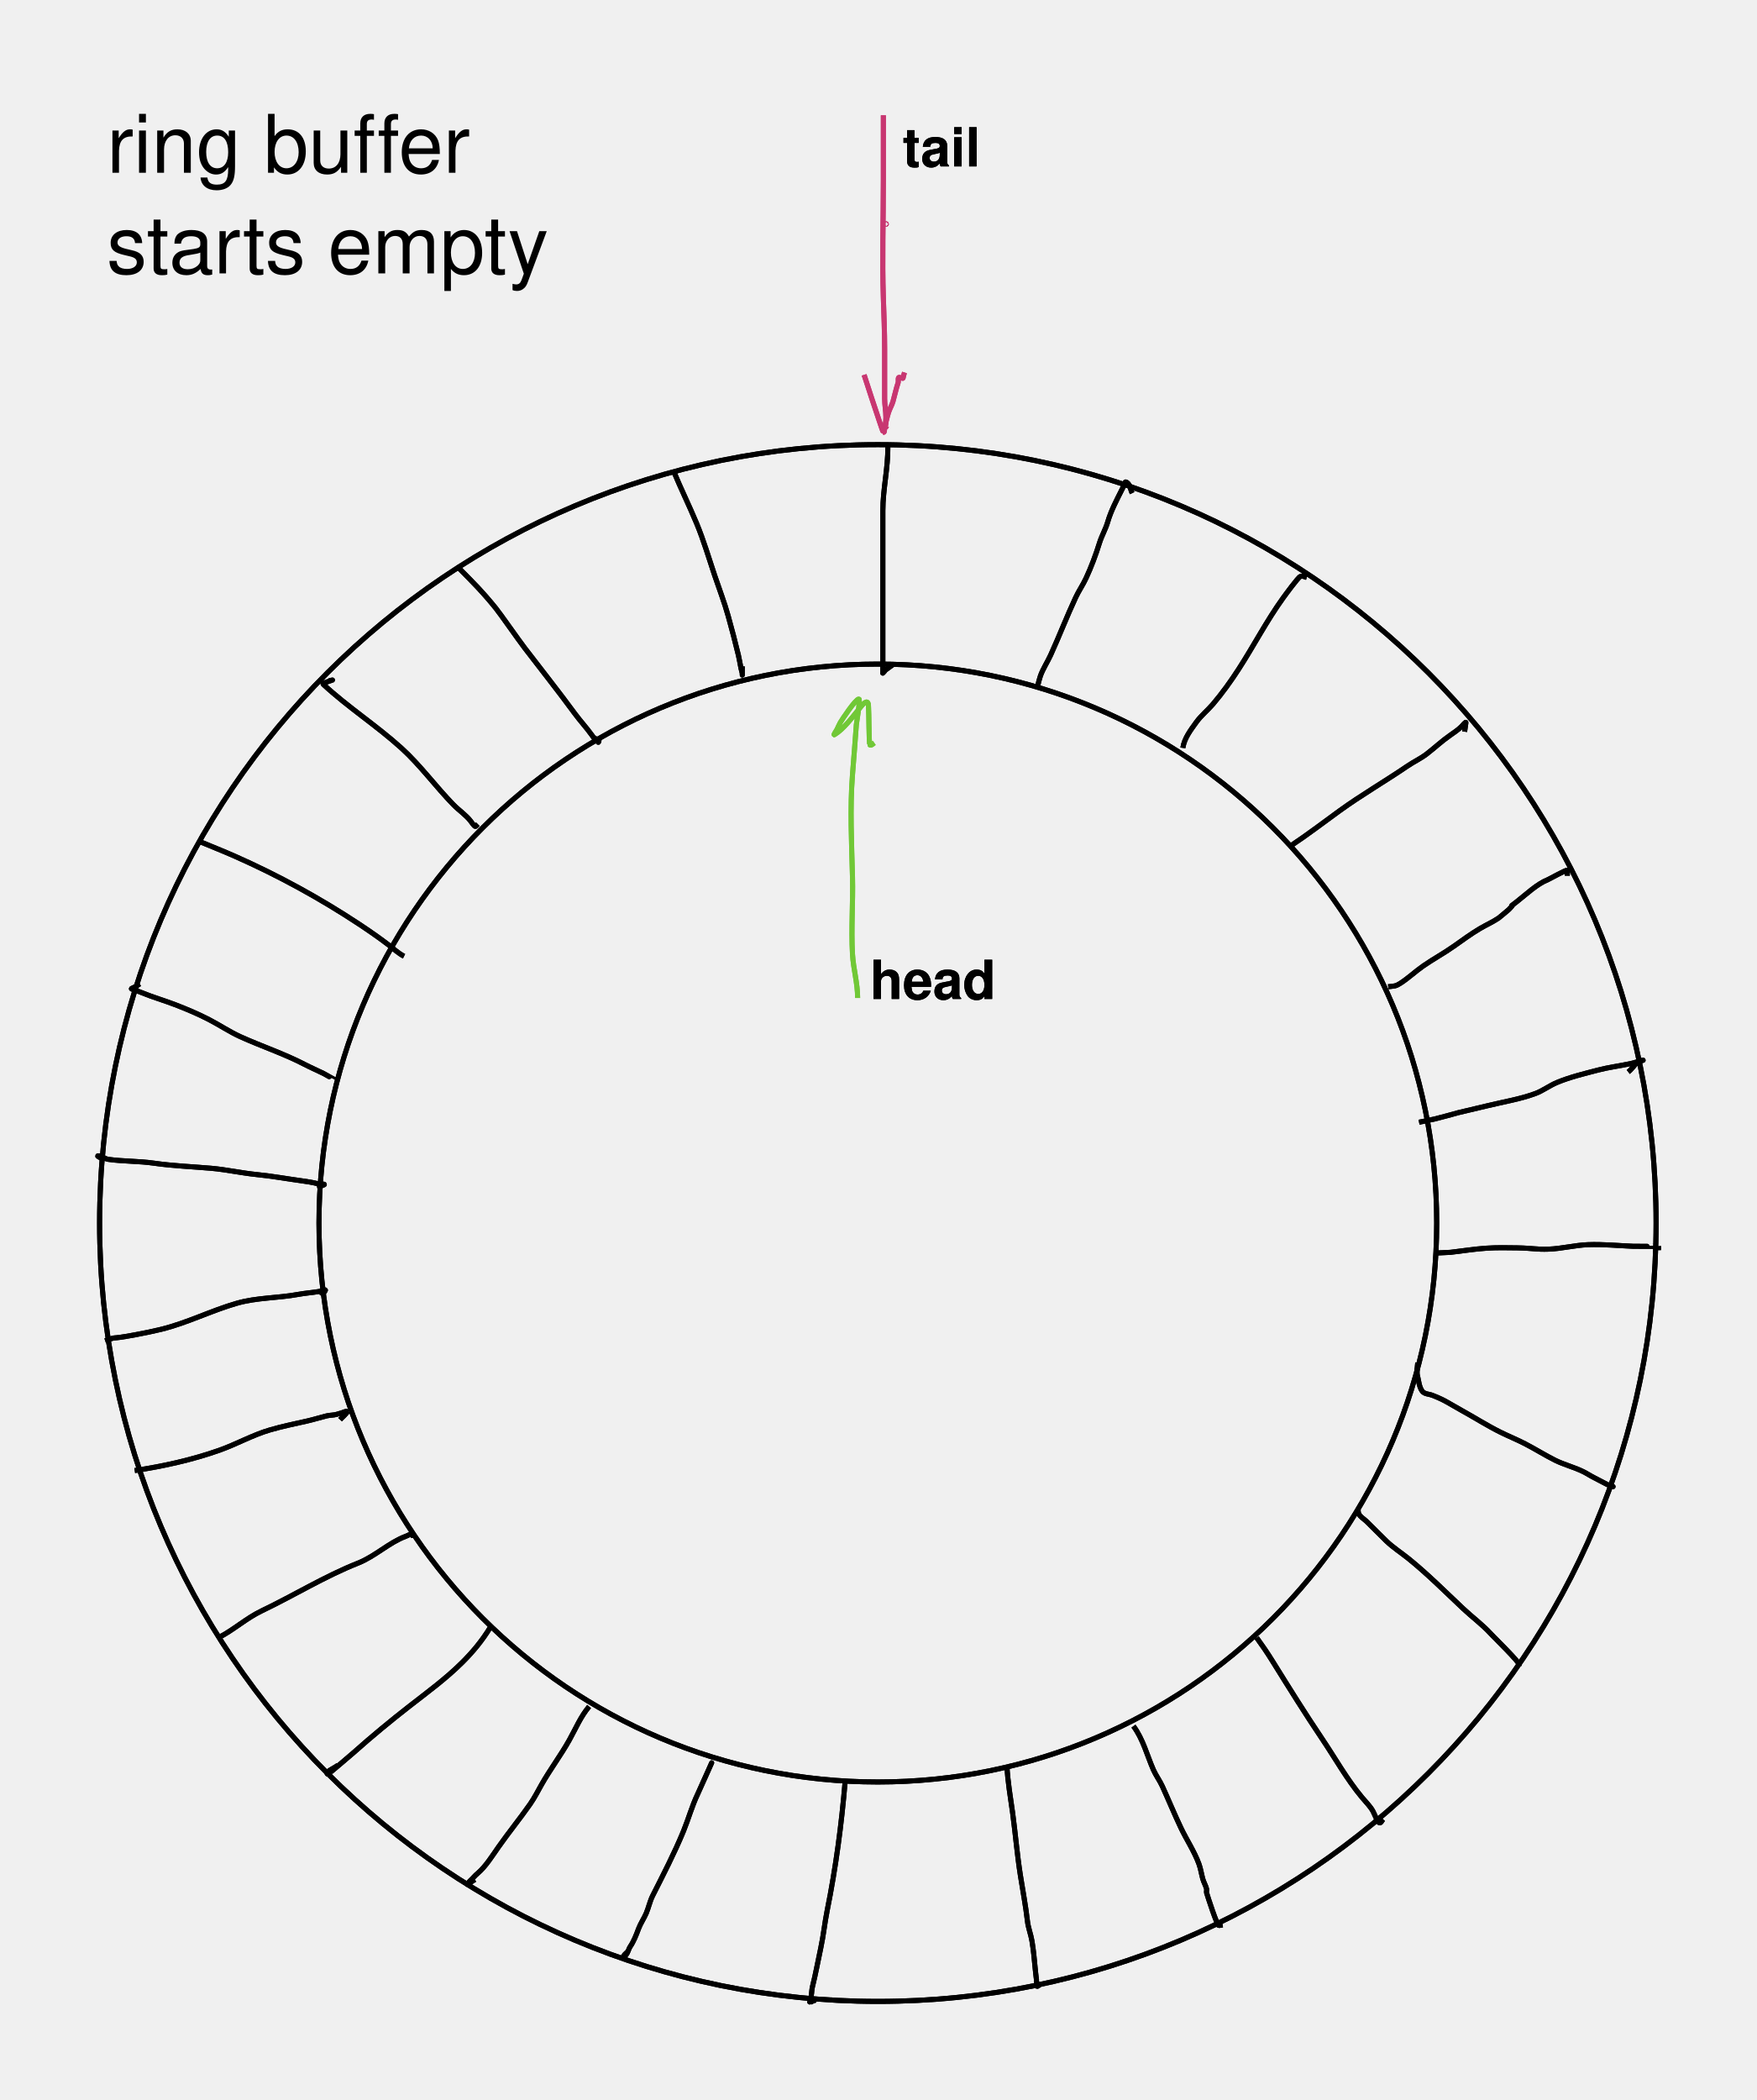
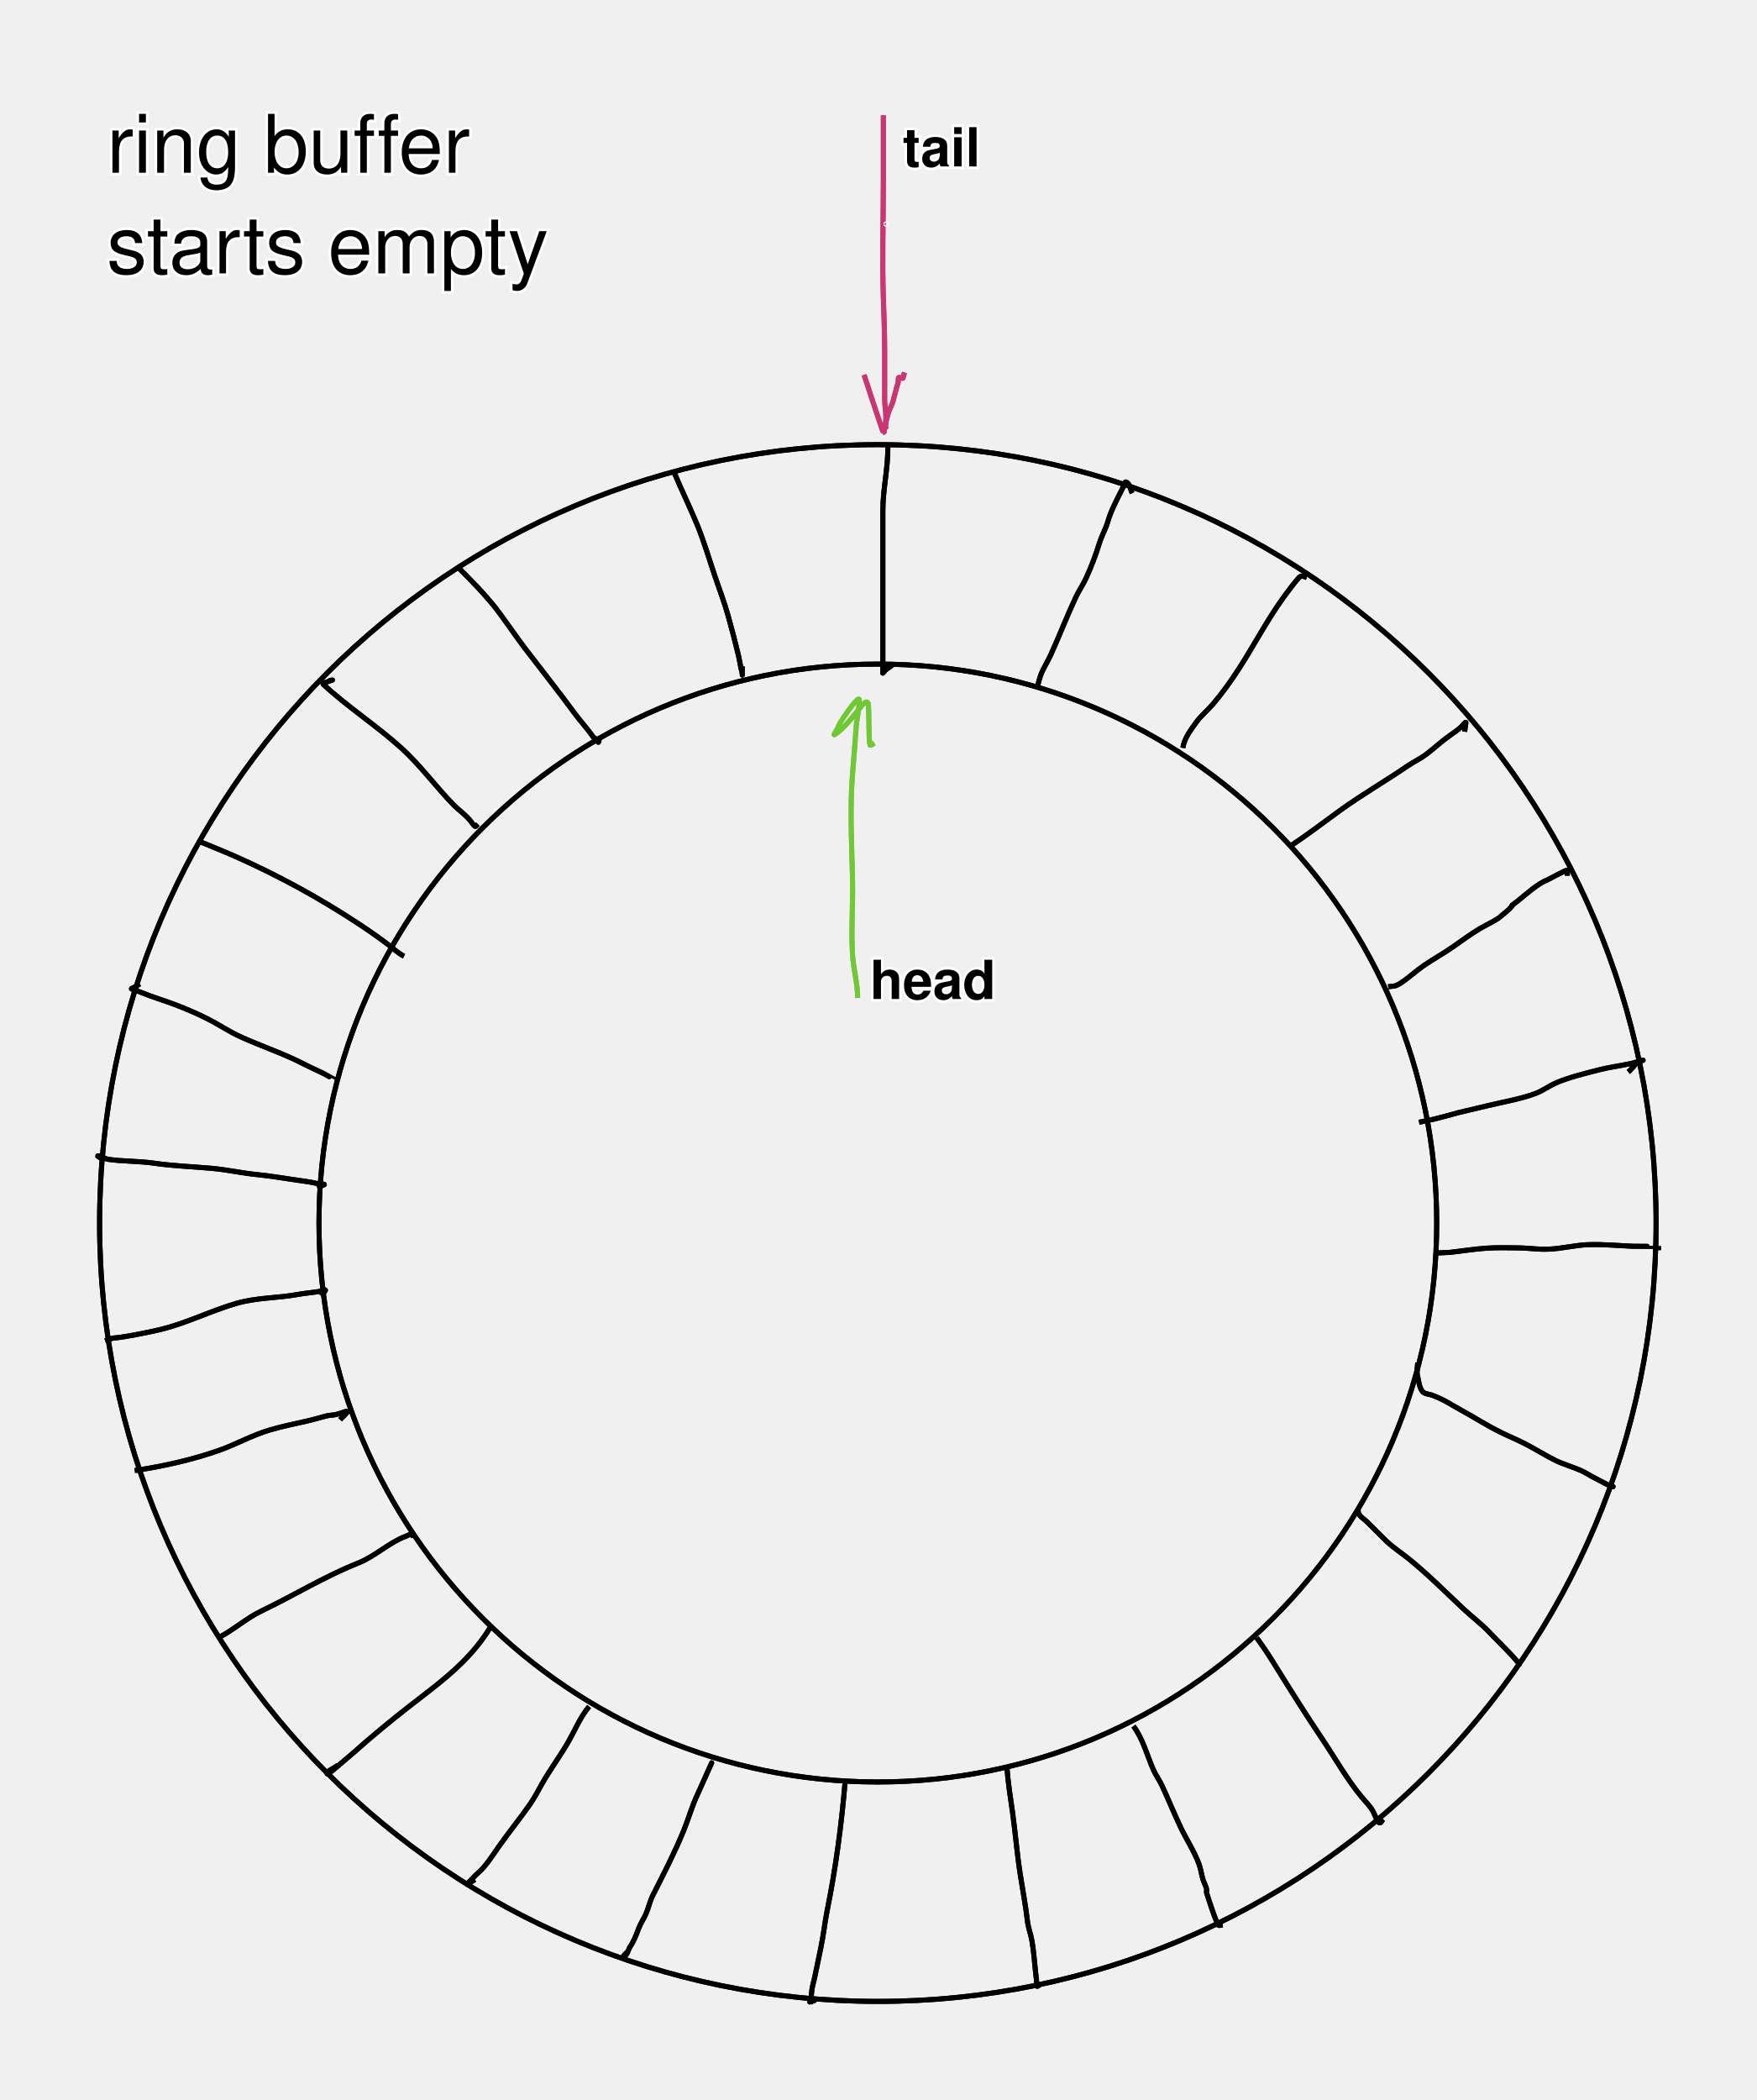
<svg xmlns="http://www.w3.org/2000/svg" width="92.282mm" height="110.329mm" viewBox="0 0 92.282 110.329" version="1.1" id="svg5">
  <defs id="defs2" />
  <g id="layer1" transform="translate(-58.87295,-84.24492)">
    <circle style="fill:none;stroke:#000000;stroke-width:0.265;stroke-miterlimit:4;stroke-dasharray:none;stroke-opacity:1" id="path1182" cx="105" cy="148.5" r="40.894" />
    <circle style="fill:none;stroke:#000000;stroke-width:0.265;stroke-miterlimit:4;stroke-dasharray:none;stroke-opacity:1" id="circle1348" cx="105" cy="148.5" r="29.366" />
    <path style="fill:none;stroke:#000000;stroke-width:0.265px;stroke-linecap:butt;stroke-linejoin:miter;stroke-opacity:1" d="m 105.526,107.713 c 0.012,1.137 -0.263,2.233 -0.263,3.365 0,1.939 0,3.878 0,5.817 0,0.609 0,1.217 0,1.826 0,0.27 0,0.539 0,0.809 0,0.026 -0.018,0.097 0,0.078 0.43,-0.426 -0.613,0.404 0.526,-0.443" id="path1649" />
    <path style="fill:none;stroke:#000000;stroke-width:0.265px;stroke-linecap:butt;stroke-linejoin:miter;stroke-opacity:1" d="m 113.406,120.246 c 0.045,-0.162 0.079,-0.326 0.135,-0.485 0.133,-0.378 0.373,-0.736 0.54,-1.103 0.454,-1 0.851,-2.027 1.315,-3.024 0.16,-0.344 0.38,-0.659 0.54,-1.003 0.276,-0.592 0.517,-1.238 0.708,-1.855 0.12,-0.387 0.328,-0.735 0.438,-1.119 0.163,-0.566 0.482,-1.173 0.742,-1.688 0.051,-0.102 0.089,-0.17 0.135,-0.284 0.017,-0.042 0.024,-0.128 0.067,-0.117 0.218,0.054 0.239,0.382 0.337,0.585" id="path1931" />
    <path style="fill:none;stroke:#000000;stroke-width:0.265px;stroke-linecap:butt;stroke-linejoin:miter;stroke-opacity:1" d="m 121.028,123.538 c 0.074,-0.507 0.413,-0.943 0.708,-1.353 0.25,-0.347 0.601,-0.627 0.877,-0.952 0.483,-0.568 0.944,-1.211 1.349,-1.838 0.799,-1.237 1.475,-2.544 2.327,-3.726 0.116,-0.162 0.795,-1.091 0.911,-1.136 0.12,-0.048 0.216,0.016 0.337,0.05" id="path1933" />
    <path style="fill:none;stroke:#000000;stroke-width:0.265px;stroke-linecap:butt;stroke-linejoin:miter;stroke-opacity:1" d="m 126.693,128.684 c 0.877,-0.58 1.711,-1.221 2.563,-1.838 1.158,-0.839 2.395,-1.552 3.575,-2.356 0.331,-0.226 0.694,-0.39 1.012,-0.635 0.41,-0.316 0.791,-0.676 1.214,-0.969 0.204,-0.142 0.434,-0.296 0.607,-0.468 0.073,-0.073 0.252,-0.303 0.236,-0.201 -0.024,0.156 -0.045,0.312 -0.068,0.468" id="path1935" />
    <path style="fill:none;stroke:#000000;stroke-width:0.265px;stroke-linecap:butt;stroke-linejoin:miter;stroke-opacity:1" d="m 131.819,136.086 c 0.332,-0.045 0.371,-0.01 0.641,-0.184 0.426,-0.274 0.797,-0.632 1.214,-0.919 0.517,-0.356 1.072,-0.658 1.585,-1.019 0.452,-0.319 0.904,-0.653 1.383,-0.936 0.318,-0.187 0.673,-0.344 0.978,-0.551 0.003,-0.002 0.503,-0.413 0.54,-0.451 0.474,-0.489 -0.169,0.049 0.405,-0.401 0.52,-0.408 1.067,-0.938 1.652,-1.17 0.081,-0.032 1.004,-0.551 1.012,-0.485 0.011,0.094 0,0.189 0,0.284" id="path1943" />
    <path style="fill:none;stroke:#000000;stroke-width:0.265px;stroke-linecap:butt;stroke-linejoin:miter;stroke-opacity:1" d="m 133.438,143.204 c 0.292,-0.061 0.587,-0.113 0.877,-0.184 0.396,-0.096 0.787,-0.212 1.18,-0.317 0.517,-0.123 1.035,-0.242 1.551,-0.368 0.834,-0.203 1.69,-0.339 2.496,-0.635 0.396,-0.145 0.753,-0.421 1.147,-0.585 0.68,-0.284 1.444,-0.466 2.158,-0.652 0.561,-0.146 1.123,-0.215 1.686,-0.334 0.192,-0.041 0.38,-0.109 0.573,-0.15 0.035,-0.007 0.137,-0.033 0.101,-0.033 -0.331,0 -0.514,0.416 -0.776,0.618" id="path1945" />
    <path style="fill:none;stroke:#000000;stroke-width:0.265px;stroke-linecap:butt;stroke-linejoin:miter;stroke-opacity:1" d="m 134.416,150.072 c 0.225,-0.011 0.45,-0.022 0.674,-0.033 0.629,-0.072 1.256,-0.175 1.889,-0.217 0.538,-0.036 1.079,-0.026 1.619,-0.017 0.828,0.015 0.99,0.091 1.652,0.067 0.693,-0.025 1.369,-0.208 2.057,-0.234 0.807,-0.031 1.594,0.051 2.394,0.084 0.161,0.007 1.315,-8e-4 1.315,0 0.011,0.066 0,0.134 0,0.201" id="path1947" />
    <path style="fill:none;stroke:#000000;stroke-width:0.265px;stroke-linecap:butt;stroke-linejoin:miter;stroke-opacity:1" d="m 133.37,155.833 c -0.043,0.445 -0.034,0.233 -0.034,0.635" id="path1949" />
    <path style="fill:none;stroke:#000000;stroke-width:0.265px;stroke-linecap:butt;stroke-linejoin:miter;stroke-opacity:1" d="m 133.337,156.468 c 0.09,0.29 0.089,0.626 0.27,0.869 0.116,0.155 0.361,0.143 0.54,0.217 0.169,0.07 0.343,0.134 0.506,0.217 0.344,0.176 0.673,0.382 1.012,0.568 0.685,0.377 1.356,0.806 2.057,1.153 0.422,0.209 0.865,0.387 1.281,0.602 0.538,0.277 1.041,0.599 1.585,0.869 0.478,0.237 1.009,0.366 1.484,0.602 0.195,0.097 0.375,0.219 0.573,0.317 0.219,0.109 0.485,0.257 0.674,0.351 0.097,0.048 0.409,0.143 0.304,0.117 -0.078,-0.019 -0.157,-0.033 -0.236,-0.05" id="path1955" />
    <path style="fill:none;stroke:#000000;stroke-width:0.265px;stroke-linecap:butt;stroke-linejoin:miter;stroke-opacity:1" d="m 130.234,163.502 c 0.011,0.089 -0.004,0.186 0.034,0.267 0.08,0.172 0.268,0.269 0.405,0.401 0.352,0.341 0.694,0.697 1.045,1.036 0.361,0.347 0.791,0.621 1.18,0.936 1.002,0.81 1.93,1.742 2.866,2.623 0.472,0.444 1.014,0.84 1.45,1.32 0.141,0.156 1.562,1.543 1.484,1.621" id="path1961" />
    <path style="fill:none;stroke:#000000;stroke-width:0.265px;stroke-linecap:butt;stroke-linejoin:miter;stroke-opacity:1" d="m 124.906,170.286 c 0.338,0.474 0.493,0.685 0.877,1.303 0.839,1.35 1.675,2.691 2.563,4.01 0.696,1.034 1.293,2.114 2.091,3.074 0.178,0.214 0.438,0.472 0.573,0.718 0.076,0.137 0.236,0.568 0.337,0.618 0.082,0.04 0.141,-0.117 0.202,-0.184" id="path1963" />
    <path style="fill:none;stroke:#000000;stroke-width:0.265px;stroke-linecap:butt;stroke-linejoin:miter;stroke-opacity:1" d="m 118.431,174.931 c 0.508,0.687 0.712,1.526 1.045,2.289 0.132,0.301 0.335,0.569 0.472,0.869 0.331,0.726 0.635,1.467 0.978,2.189 0.302,0.635 0.702,1.227 0.944,1.888 0.095,0.258 0.13,0.521 0.202,0.785 0.05,0.182 0.157,0.355 0.202,0.535 0.016,0.065 -0.018,0.136 0,0.201 0.056,0.196 0.555,1.728 0.641,1.721 0.068,-0.006 0.135,-0.022 0.202,-0.033" id="path1965" />
    <path style="fill:none;stroke:#000000;stroke-width:0.265px;stroke-linecap:butt;stroke-linejoin:miter;stroke-opacity:1" d="m 111.782,176.994 c 0.038,0.849 0.19,1.682 0.304,2.523 0.146,1.083 0.234,2.178 0.405,3.258 0.127,0.804 0.278,1.599 0.371,2.406 0.041,0.355 0.177,0.685 0.236,1.036 0.08,0.478 0.125,0.958 0.169,1.437 0.018,0.201 0.045,0.4 0.068,0.602 0.002,0.021 10e-4,0.359 0.034,0.351 0.083,-0.021 0.154,-0.119 0.202,-0.167" id="path1983" />
    <path style="fill:none;stroke:#000000;stroke-width:0.265px;stroke-linecap:butt;stroke-linejoin:miter;stroke-opacity:1" d="m 103.283,177.829 c -0.193,2.286 -0.492,4.544 -0.944,6.784 -0.132,0.652 -0.196,1.32 -0.337,1.972 -0.148,0.683 -0.269,1.368 -0.438,2.038 -0.04,0.16 -0.035,0.324 -0.067,0.485 -0.002,0.008 -0.046,0.34 -0.034,0.334 0.311,-0.154 -0.433,0.115 0.27,-0.117" id="path1985" />
    <path style="fill:none;stroke:#000000;stroke-width:0.265px;stroke-linecap:butt;stroke-linejoin:miter;stroke-opacity:1" d="m 96.134,177.161 c 0.499,-1.116 -0.541,1.215 -0.607,1.353 -0.299,0.629 -0.479,1.297 -0.742,1.938 -0.475,1.156 -1.061,2.286 -1.619,3.392 -0.144,0.286 -0.211,0.623 -0.337,0.919 -0.118,0.277 -0.303,0.541 -0.405,0.819 -0.117,0.319 -0.249,0.655 -0.438,0.936 -0.096,0.142 -0.113,0.33 -0.236,0.451 -0.043,0.043 -0.067,0.201 -0.101,0.15 -0.081,-0.121 0.136,-0.262 0.236,-0.368" id="path1989" />
    <path style="fill:none;stroke:#000000;stroke-width:0.265px;stroke-linecap:butt;stroke-linejoin:miter;stroke-opacity:1" d="m 89.828,173.902 c -0.448,0.533 -0.709,1.171 -1.045,1.771 -0.446,0.796 -1,1.53 -1.45,2.323 -0.198,0.35 -0.376,0.705 -0.607,1.036 -0.531,0.76 -1.119,1.48 -1.652,2.239 -0.316,0.449 -0.69,1.054 -1.113,1.404 -0.137,0.113 -0.237,0.246 -0.371,0.368 -0.05,0.045 -0.11,0.117 -0.135,0.167 -0.007,0.014 -0.048,0.04 -0.034,0.033 0.142,-0.07 0.269,-0.168 0.405,-0.251" id="path1991" />
    <path style="fill:none;stroke:#000000;stroke-width:0.265px;stroke-linecap:butt;stroke-linejoin:miter;stroke-opacity:1" d="m 84.634,169.742 c -0.407,0.678 -0.923,1.299 -1.484,1.855 -0.857,0.85 -1.819,1.552 -2.765,2.289 -1,0.779 -1.984,1.592 -2.934,2.439 -0.103,0.092 -1.336,1.143 -1.349,1.136 -0.217,-0.107 0.357,-0.326 0.54,-0.485" id="path1997" />
    <path style="fill:none;stroke:#000000;stroke-width:0.265px;stroke-linecap:butt;stroke-linejoin:miter;stroke-opacity:1" d="m 70.369,170.277 c 0.793,-0.41 1.449,-1.016 2.259,-1.404 1.7,-0.812 3.304,-1.811 5.059,-2.506 0.898,-0.356 1.629,-1.082 2.496,-1.404 0.29,-0.108 0.405,-0.276 0.405,0.084" id="path2001" />
    <path style="fill:none;stroke:#000000;stroke-width:0.265px;stroke-linecap:butt;stroke-linejoin:miter;stroke-opacity:1" d="m 65.952,161.505 c 1.503,-0.228 3.016,-0.561 4.451,-1.069 0.902,-0.319 1.742,-0.801 2.664,-1.069 0.635,-0.185 1.31,-0.322 1.956,-0.468 0.341,-0.077 0.673,-0.183 1.012,-0.267 0.173,-0.043 0.371,-0.031 0.54,-0.084 0.111,-0.034 0.302,-0.083 0.405,-0.134 0.009,-0.005 0.173,-0.041 0.169,-0.033 -0.101,0.175 -0.269,0.302 -0.405,0.451" id="path2003" />
    <path style="fill:none;stroke:#000000;stroke-width:0.265px;stroke-linecap:butt;stroke-linejoin:miter;stroke-opacity:1" d="m 64.4,154.687 c 0.798,-0.277 -0.001,-0.021 1.585,-0.317 0.452,-0.084 0.903,-0.175 1.349,-0.284 1.382,-0.338 2.623,-0.981 3.979,-1.37 1.061,-0.304 2.165,-0.269 3.237,-0.468 0.357,-0.066 0.721,-0.091 1.079,-0.15 0.112,-0.018 0.395,-0.148 0.337,-0.05 -0.059,0.1 -0.135,0.189 -0.202,0.284" id="path2005" />
    <path style="fill:none;stroke:#000000;stroke-width:0.265px;stroke-linecap:butt;stroke-linejoin:miter;stroke-opacity:1" d="m 64.299,145.155 c -0.09,-0.061 -0.379,-0.184 -0.27,-0.184 0.19,0 0.351,0.157 0.54,0.184 0.79,0.111 1.601,0.086 2.394,0.201 0.99,0.143 2.003,0.18 3.001,0.267 0.809,0.071 1.618,0.254 2.428,0.334 0.801,0.079 1.596,0.226 2.394,0.334 0.251,0.034 0.496,0.073 0.742,0.134 0.122,0.03 0.484,0.011 0.371,0.067 -0.115,0.057 -0.247,0.069 -0.371,0.1" id="path2007" />
    <path style="fill:none;stroke:#000000;stroke-width:0.265px;stroke-linecap:butt;stroke-linejoin:miter;stroke-opacity:1" d="m 66.21,135.938 c -0.516,0.382 -0.68,0.134 0.135,0.468 0.566,0.232 1.15,0.4 1.72,0.618 0.613,0.235 1.205,0.485 1.787,0.785 0.553,0.285 1.086,0.646 1.652,0.902 1.118,0.506 2.278,0.886 3.372,1.454 0.333,0.173 0.677,0.319 1.012,0.485 0.04,0.02 0.538,0.305 0.54,0.301 0.021,-0.041 0.022,-0.089 0.034,-0.134" id="path2011" />
    <path style="fill:none;stroke:#000000;stroke-width:0.265px;stroke-linecap:butt;stroke-linejoin:miter;stroke-opacity:1" d="m 69.312,128.436 c 0.641,0.267 1.287,0.521 1.922,0.802 2.263,1.003 4.443,2.194 6.509,3.559 0.511,0.338 1.031,0.698 1.518,1.069 0.27,0.206 0.556,0.476 0.843,0.618" id="path2013" />
    <path style="fill:none;stroke:#000000;stroke-width:0.265px;stroke-linecap:butt;stroke-linejoin:miter;stroke-opacity:1" d="m 76.158,120.008 c 0.59,-0.12 -0.39,0.103 -0.304,0.184 1.278,1.191 2.82,2.183 4.114,3.358 0.994,0.903 1.796,2.014 2.732,2.974 0.286,0.294 0.662,0.54 0.911,0.869 0.033,0.044 0.184,0.267 0.236,0.267 0.06,0 0.093,-0.075 0.135,-0.117" id="path2015" />
    <path style="fill:none;stroke:#000000;stroke-width:0.265px;stroke-linecap:butt;stroke-linejoin:miter;stroke-opacity:1" d="m 83.004,114.11 c 0.745,0.757 1.182,1.177 1.922,2.089 0.227,0.28 1.197,1.67 1.518,2.089 0.878,1.148 1.776,2.277 2.63,3.442 0.291,0.396 0.626,0.754 0.911,1.153 0.214,0.301 -0.023,-0.014 0.236,0.217 0.042,0.037 0.073,0.182 0.101,0.134 0.023,-0.04 0.022,-0.089 0.034,-0.134" id="path2017" />
    <path style="fill:none;stroke:#000000;stroke-width:0.265px;stroke-linecap:butt;stroke-linejoin:miter;stroke-opacity:1" d="m 94.268,108.997 c 0.385,0.931 0.829,1.826 1.214,2.757 0.369,0.892 0.637,1.81 0.944,2.724 0.237,0.706 0.508,1.402 0.708,2.122 0.192,0.69 0.375,1.379 0.54,2.072 0.055,0.232 0.086,0.455 0.135,0.685 0.019,0.09 0.049,0.177 0.067,0.267 0.005,0.027 0,0.111 0,0.084 0,-0.15 0,-0.301 0,-0.451" id="path2023" />
    <text xml:space="preserve" style="font-style:normal;font-weight:normal;font-size:2.822px;line-height:1.25;font-family:sans-serif;fill:#000000;fill-opacity:1;stroke:none;stroke-width:0.265" x="104.587" y="136.729" id="text5171-7">
      <tspan id="tspan5169-9" style="font-style:normal;font-variant:normal;font-weight:bold;font-stretch:normal;font-size:2.822px;font-family:'Helvetica LT Std';-inkscape-font-specification:'Helvetica LT Std';stroke-width:0.265" x="104.587" y="136.729">head</tspan>
    </text>
-     <text xml:space="preserve" style="font-style:normal;font-weight:normal;font-size:2.822px;line-height:1.25;font-family:sans-serif;fill:#000000;fill-opacity:1;stroke:none;stroke-width:0.265" x="106.299" y="92.986" id="text5171-7-1">
-       <tspan id="tspan5169-9-4" style="font-style:normal;font-variant:normal;font-weight:bold;font-stretch:normal;font-size:2.822px;font-family:'Helvetica LT Std';-inkscape-font-specification:'Helvetica LT Std';stroke-width:0.265" x="106.299" y="92.986">tail</tspan>
+     <text xml:space="preserve" style="font-style:normal;font-weight:normal;font-size:2.822px;line-height:1.25;font-family:sans-serif;fill:#000000;fill-opacity:1;stroke:#ffffff;stroke-width:0.265;paint-order:markers stroke fill" x="106.299" y="92.986" id="text5171-7-1">
+       <tspan id="tspan5169-9-4" style="font-style:normal;font-variant:normal;font-weight:bold;font-stretch:normal;font-size:2.822px;font-family:'Helvetica LT Std';-inkscape-font-specification:'Helvetica LT Std';stroke-width:0.265;stroke:#ffffff;paint-order:markers stroke fill" x="106.299" y="92.986">tail</tspan>
    </text>
    <text xml:space="preserve" style="font-style:normal;font-weight:normal;font-size:10.583px;line-height:1.25;font-family:sans-serif;fill:#000000;fill-opacity:1;stroke:none;stroke-width:0.265" x="107.108" y="95.543" id="text28886">
      <tspan id="tspan28884" style="stroke-width:0.265" x="107.108" y="95.543" />
    </text>
    <path style="fill:none;stroke:#71c837;stroke-width:0.265px;stroke-linecap:butt;stroke-linejoin:miter;stroke-opacity:1" d="m 103.938,136.676 c 0,-0.789 -0.224,-1.515 -0.27,-2.306 -0.077,-1.342 0.034,-2.7 0,-4.044 -0.045,-1.777 -0.14,-3.605 0,-5.38 0.069,-0.876 0.141,-1.747 0.202,-2.623 0.004,-0.055 0.221,-1.353 0.135,-1.353 -0.173,0 -0.885,1.076 -0.978,1.236 -0.065,0.112 -0.11,0.235 -0.169,0.351 -0.047,0.094 -0.224,0.339 -0.135,0.284 0.495,-0.307 0.919,-0.893 1.281,-1.337 0.122,-0.149 0.37,-0.498 0.472,-0.334 0.039,0.062 0.026,0.144 0.034,0.217 0.022,0.22 0.023,1.933 0.067,1.988 0.054,0.067 0.166,-0.051 0.236,-0.1" id="path37467" />
    <path style="fill:none;stroke:#c83771;stroke-width:0.265px;stroke-linecap:butt;stroke-linejoin:miter;stroke-opacity:1" d="m 105.29,90.303 c 0,1.142 0,2.284 0,3.425 0,2.051 -0.069,4.115 0,6.166 0.03,0.899 0.067,1.79 0.067,2.69 0,0.869 0,1.738 0,2.607 0,0.328 0.067,0.654 0.067,0.986 0,0.086 -0.052,0.707 0.034,0.451" id="path43196" />
    <path style="fill:none;stroke:#c83771;stroke-width:0.265px;stroke-linecap:butt;stroke-linejoin:miter;stroke-opacity:1" d="m 104.278,103.938 c 0.262,0.821 0.536,1.643 0.809,2.456 0.024,0.071 0.19,0.568 0.202,0.568 0.086,0 0.046,-0.167 0.067,-0.251 0.066,-0.262 0.122,-0.527 0.202,-0.785 0.062,-0.201 0.178,-0.383 0.236,-0.585 0.095,-0.329 0.16,-0.661 0.27,-0.986 0.031,-0.092 -0.028,-0.303 0.067,-0.284 0.28,0.056 0.135,0.152 0.271,-0.256" id="path43208" />
-     <circle id="path43512" style="fill:#c83771;stroke:#c83771;stroke-width:0.265" cx="105.437" cy="96.015" r="0.006" />
-     <circle id="path43514" style="fill:#c83771;stroke:#c83771;stroke-width:0.265" cx="105.437" cy="96.015" r="0.006" />
+     <circle id="path43512" style="fill:#c83771;stroke:#ffffff;stroke-width:0.265;paint-order:markers stroke fill" cx="105.437" cy="96.015" r="0.006" />
+     <circle id="path43514" style="fill:#c83771;stroke:#ffffff;stroke-width:0.265;paint-order:markers stroke fill" cx="105.437" cy="96.015" r="0.006" />
    <circle style="fill:none;stroke:#000000;stroke-width:0.265;stroke-miterlimit:4;stroke-dasharray:none;stroke-opacity:1" id="circle79807" cx="105" cy="148.5" r="40.894" />
    <circle style="fill:none;stroke:#000000;stroke-width:0.265;stroke-miterlimit:4;stroke-dasharray:none;stroke-opacity:1" id="circle79809" cx="105" cy="148.5" r="29.366" />
    <path style="fill:none;stroke:#000000;stroke-width:0.265px;stroke-linecap:butt;stroke-linejoin:miter;stroke-opacity:1" d="m 105.526,107.713 c 0.012,1.137 -0.263,2.233 -0.263,3.365 0,1.939 0,3.878 0,5.817 0,0.609 0,1.217 0,1.826 0,0.27 0,0.539 0,0.809 0,0.026 -0.018,0.097 0,0.078 0.43,-0.426 -0.613,0.404 0.526,-0.443" id="path79811" />
    <path style="fill:none;stroke:#000000;stroke-width:0.265px;stroke-linecap:butt;stroke-linejoin:miter;stroke-opacity:1" d="m 113.406,120.246 c 0.045,-0.162 0.079,-0.326 0.135,-0.485 0.133,-0.378 0.373,-0.736 0.54,-1.103 0.454,-1 0.851,-2.027 1.315,-3.024 0.16,-0.344 0.38,-0.659 0.54,-1.003 0.276,-0.592 0.517,-1.238 0.708,-1.855 0.12,-0.387 0.328,-0.735 0.438,-1.119 0.163,-0.566 0.482,-1.173 0.742,-1.688 0.051,-0.102 0.089,-0.17 0.135,-0.284 0.017,-0.042 0.024,-0.128 0.067,-0.117 0.218,0.054 0.239,0.382 0.337,0.585" id="path79813" />
    <path style="fill:none;stroke:#000000;stroke-width:0.265px;stroke-linecap:butt;stroke-linejoin:miter;stroke-opacity:1" d="m 121.028,123.538 c 0.074,-0.507 0.413,-0.943 0.708,-1.353 0.25,-0.347 0.601,-0.627 0.877,-0.952 0.483,-0.568 0.944,-1.211 1.349,-1.838 0.799,-1.237 1.475,-2.544 2.327,-3.726 0.116,-0.162 0.795,-1.091 0.911,-1.136 0.12,-0.048 0.216,0.016 0.337,0.05" id="path79815" />
    <path style="fill:none;stroke:#000000;stroke-width:0.265px;stroke-linecap:butt;stroke-linejoin:miter;stroke-opacity:1" d="m 126.693,128.684 c 0.877,-0.58 1.711,-1.221 2.563,-1.838 1.158,-0.839 2.395,-1.552 3.575,-2.356 0.331,-0.226 0.694,-0.39 1.012,-0.635 0.41,-0.316 0.791,-0.676 1.214,-0.969 0.204,-0.142 0.434,-0.296 0.607,-0.468 0.073,-0.073 0.252,-0.303 0.236,-0.201 -0.024,0.156 -0.045,0.312 -0.068,0.468" id="path79817" />
    <path style="fill:none;stroke:#000000;stroke-width:0.265px;stroke-linecap:butt;stroke-linejoin:miter;stroke-opacity:1" d="m 131.819,136.086 c 0.332,-0.045 0.371,-0.01 0.641,-0.184 0.426,-0.274 0.797,-0.632 1.214,-0.919 0.517,-0.356 1.072,-0.658 1.585,-1.019 0.452,-0.319 0.904,-0.653 1.383,-0.936 0.318,-0.187 0.673,-0.344 0.978,-0.551 0.003,-0.002 0.503,-0.413 0.54,-0.451 0.474,-0.489 -0.169,0.049 0.405,-0.401 0.52,-0.408 1.067,-0.938 1.652,-1.17 0.081,-0.032 1.004,-0.551 1.012,-0.485 0.011,0.094 0,0.189 0,0.284" id="path79819" />
    <path style="fill:none;stroke:#000000;stroke-width:0.265px;stroke-linecap:butt;stroke-linejoin:miter;stroke-opacity:1" d="m 133.438,143.204 c 0.292,-0.061 0.587,-0.113 0.877,-0.184 0.396,-0.096 0.787,-0.212 1.18,-0.317 0.517,-0.123 1.035,-0.242 1.551,-0.368 0.834,-0.203 1.69,-0.339 2.496,-0.635 0.396,-0.145 0.753,-0.421 1.147,-0.585 0.68,-0.284 1.444,-0.466 2.158,-0.652 0.561,-0.146 1.123,-0.215 1.686,-0.334 0.192,-0.041 0.38,-0.109 0.573,-0.15 0.035,-0.007 0.137,-0.033 0.101,-0.033 -0.331,0 -0.514,0.416 -0.776,0.618" id="path79821" />
    <path style="fill:none;stroke:#000000;stroke-width:0.265px;stroke-linecap:butt;stroke-linejoin:miter;stroke-opacity:1" d="m 134.416,150.072 c 0.225,-0.011 0.45,-0.022 0.674,-0.033 0.629,-0.072 1.256,-0.175 1.889,-0.217 0.538,-0.036 1.079,-0.026 1.619,-0.017 0.828,0.015 0.99,0.091 1.652,0.067 0.693,-0.025 1.369,-0.208 2.057,-0.234 0.807,-0.031 1.594,0.051 2.394,0.084 0.161,0.007 1.315,-8e-4 1.315,0 0.011,0.066 0,0.134 0,0.201" id="path79823" />
    <path style="fill:none;stroke:#000000;stroke-width:0.265px;stroke-linecap:butt;stroke-linejoin:miter;stroke-opacity:1" d="m 133.37,155.833 c -0.043,0.445 -0.034,0.233 -0.034,0.635" id="path79825" />
    <path style="fill:none;stroke:#000000;stroke-width:0.265px;stroke-linecap:butt;stroke-linejoin:miter;stroke-opacity:1" d="m 133.337,156.468 c 0.09,0.29 0.089,0.626 0.27,0.869 0.116,0.155 0.361,0.143 0.54,0.217 0.169,0.07 0.343,0.134 0.506,0.217 0.344,0.176 0.673,0.382 1.012,0.568 0.685,0.377 1.356,0.806 2.057,1.153 0.422,0.209 0.865,0.387 1.281,0.602 0.538,0.277 1.041,0.599 1.585,0.869 0.478,0.237 1.009,0.366 1.484,0.602 0.195,0.097 0.375,0.219 0.573,0.317 0.219,0.109 0.485,0.257 0.674,0.351 0.097,0.048 0.409,0.143 0.304,0.117 -0.078,-0.019 -0.157,-0.033 -0.236,-0.05" id="path79827" />
    <path style="fill:none;stroke:#000000;stroke-width:0.265px;stroke-linecap:butt;stroke-linejoin:miter;stroke-opacity:1" d="m 130.234,163.502 c 0.011,0.089 -0.004,0.186 0.034,0.267 0.08,0.172 0.268,0.269 0.405,0.401 0.352,0.341 0.694,0.697 1.045,1.036 0.361,0.347 0.791,0.621 1.18,0.936 1.002,0.81 1.93,1.742 2.866,2.623 0.472,0.444 1.014,0.84 1.45,1.32 0.141,0.156 1.562,1.543 1.484,1.621" id="path79829" />
    <path style="fill:none;stroke:#000000;stroke-width:0.265px;stroke-linecap:butt;stroke-linejoin:miter;stroke-opacity:1" d="m 124.906,170.286 c 0.338,0.474 0.493,0.685 0.877,1.303 0.839,1.35 1.675,2.691 2.563,4.01 0.696,1.034 1.293,2.114 2.091,3.074 0.178,0.214 0.438,0.472 0.573,0.718 0.076,0.137 0.236,0.568 0.337,0.618 0.082,0.04 0.141,-0.117 0.202,-0.184" id="path79831" />
    <path style="fill:none;stroke:#000000;stroke-width:0.265px;stroke-linecap:butt;stroke-linejoin:miter;stroke-opacity:1" d="m 118.431,174.931 c 0.508,0.687 0.712,1.526 1.045,2.289 0.132,0.301 0.335,0.569 0.472,0.869 0.331,0.726 0.635,1.467 0.978,2.189 0.302,0.635 0.702,1.227 0.944,1.888 0.095,0.258 0.13,0.521 0.202,0.785 0.05,0.182 0.157,0.355 0.202,0.535 0.016,0.065 -0.018,0.136 0,0.201 0.056,0.196 0.555,1.728 0.641,1.721 0.068,-0.006 0.135,-0.022 0.202,-0.033" id="path79833" />
    <path style="fill:none;stroke:#000000;stroke-width:0.265px;stroke-linecap:butt;stroke-linejoin:miter;stroke-opacity:1" d="m 111.782,176.994 c 0.038,0.849 0.19,1.682 0.304,2.523 0.146,1.083 0.234,2.178 0.405,3.258 0.127,0.804 0.278,1.599 0.371,2.406 0.041,0.355 0.177,0.685 0.236,1.036 0.08,0.478 0.125,0.958 0.169,1.437 0.018,0.201 0.045,0.4 0.068,0.602 0.002,0.021 10e-4,0.359 0.034,0.351 0.083,-0.021 0.154,-0.119 0.202,-0.167" id="path79835" />
    <path style="fill:none;stroke:#000000;stroke-width:0.265px;stroke-linecap:butt;stroke-linejoin:miter;stroke-opacity:1" d="m 103.283,177.829 c -0.193,2.286 -0.492,4.544 -0.944,6.784 -0.132,0.652 -0.196,1.32 -0.337,1.972 -0.148,0.683 -0.269,1.368 -0.438,2.038 -0.04,0.16 -0.035,0.324 -0.067,0.485 -0.002,0.008 -0.046,0.34 -0.034,0.334 0.311,-0.154 -0.433,0.115 0.27,-0.117" id="path79837" />
    <path style="fill:none;stroke:#000000;stroke-width:0.265px;stroke-linecap:butt;stroke-linejoin:miter;stroke-opacity:1" d="m 96.134,177.161 c 0.499,-1.116 -0.541,1.215 -0.607,1.353 -0.299,0.629 -0.479,1.297 -0.742,1.938 -0.475,1.156 -1.061,2.286 -1.619,3.392 -0.144,0.286 -0.211,0.623 -0.337,0.919 -0.118,0.277 -0.303,0.541 -0.405,0.819 -0.117,0.319 -0.249,0.655 -0.438,0.936 -0.096,0.142 -0.113,0.33 -0.236,0.451 -0.043,0.043 -0.067,0.201 -0.101,0.15 -0.081,-0.121 0.136,-0.262 0.236,-0.368" id="path79839" />
    <path style="fill:none;stroke:#000000;stroke-width:0.265px;stroke-linecap:butt;stroke-linejoin:miter;stroke-opacity:1" d="m 89.828,173.902 c -0.448,0.533 -0.709,1.171 -1.045,1.771 -0.446,0.796 -1,1.53 -1.45,2.323 -0.198,0.35 -0.376,0.705 -0.607,1.036 -0.531,0.76 -1.119,1.48 -1.652,2.239 -0.316,0.449 -0.69,1.054 -1.113,1.404 -0.137,0.113 -0.237,0.246 -0.371,0.368 -0.05,0.045 -0.11,0.117 -0.135,0.167 -0.007,0.014 -0.048,0.04 -0.034,0.033 0.142,-0.07 0.269,-0.168 0.405,-0.251" id="path79841" />
    <path style="fill:none;stroke:#000000;stroke-width:0.265px;stroke-linecap:butt;stroke-linejoin:miter;stroke-opacity:1" d="m 84.634,169.742 c -0.407,0.678 -0.923,1.299 -1.484,1.855 -0.857,0.85 -1.819,1.552 -2.765,2.289 -1,0.779 -1.984,1.592 -2.934,2.439 -0.103,0.092 -1.336,1.143 -1.349,1.136 -0.217,-0.107 0.357,-0.326 0.54,-0.485" id="path79843" />
    <path style="fill:none;stroke:#000000;stroke-width:0.265px;stroke-linecap:butt;stroke-linejoin:miter;stroke-opacity:1" d="m 70.369,170.277 c 0.793,-0.41 1.449,-1.016 2.259,-1.404 1.7,-0.812 3.304,-1.811 5.059,-2.506 0.898,-0.356 1.629,-1.082 2.496,-1.404 0.29,-0.108 0.405,-0.276 0.405,0.084" id="path79845" />
    <path style="fill:none;stroke:#000000;stroke-width:0.265px;stroke-linecap:butt;stroke-linejoin:miter;stroke-opacity:1" d="m 65.952,161.505 c 1.503,-0.228 3.016,-0.561 4.451,-1.069 0.902,-0.319 1.742,-0.801 2.664,-1.069 0.635,-0.185 1.31,-0.322 1.956,-0.468 0.341,-0.077 0.673,-0.183 1.012,-0.267 0.173,-0.043 0.371,-0.031 0.54,-0.084 0.111,-0.034 0.302,-0.083 0.405,-0.134 0.009,-0.005 0.173,-0.041 0.169,-0.033 -0.101,0.175 -0.269,0.302 -0.405,0.451" id="path79847" />
    <path style="fill:none;stroke:#000000;stroke-width:0.265px;stroke-linecap:butt;stroke-linejoin:miter;stroke-opacity:1" d="m 64.4,154.687 c 0.798,-0.277 -0.001,-0.021 1.585,-0.317 0.452,-0.084 0.903,-0.175 1.349,-0.284 1.382,-0.338 2.623,-0.981 3.979,-1.37 1.061,-0.304 2.165,-0.269 3.237,-0.468 0.357,-0.066 0.721,-0.091 1.079,-0.15 0.112,-0.018 0.395,-0.148 0.337,-0.05 -0.059,0.1 -0.135,0.189 -0.202,0.284" id="path79849" />
    <path style="fill:none;stroke:#000000;stroke-width:0.265px;stroke-linecap:butt;stroke-linejoin:miter;stroke-opacity:1" d="m 64.299,145.155 c -0.09,-0.061 -0.379,-0.184 -0.27,-0.184 0.19,0 0.351,0.157 0.54,0.184 0.79,0.111 1.601,0.086 2.394,0.201 0.99,0.143 2.003,0.18 3.001,0.267 0.809,0.071 1.618,0.254 2.428,0.334 0.801,0.079 1.596,0.226 2.394,0.334 0.251,0.034 0.496,0.073 0.742,0.134 0.122,0.03 0.484,0.011 0.371,0.067 -0.115,0.057 -0.247,0.069 -0.371,0.1" id="path79851" />
    <path style="fill:none;stroke:#000000;stroke-width:0.265px;stroke-linecap:butt;stroke-linejoin:miter;stroke-opacity:1" d="m 66.21,135.938 c -0.516,0.382 -0.68,0.134 0.135,0.468 0.566,0.232 1.15,0.4 1.72,0.618 0.613,0.235 1.205,0.485 1.787,0.785 0.553,0.285 1.086,0.646 1.652,0.902 1.118,0.506 2.278,0.886 3.372,1.454 0.333,0.173 0.677,0.319 1.012,0.485 0.04,0.02 0.538,0.305 0.54,0.301 0.021,-0.041 0.022,-0.089 0.034,-0.134" id="path79853" />
    <path style="fill:none;stroke:#000000;stroke-width:0.265px;stroke-linecap:butt;stroke-linejoin:miter;stroke-opacity:1" d="m 69.312,128.436 c 0.641,0.267 1.287,0.521 1.922,0.802 2.263,1.003 4.443,2.194 6.509,3.559 0.511,0.338 1.031,0.698 1.518,1.069 0.27,0.206 0.556,0.476 0.843,0.618" id="path79855" />
    <path style="fill:none;stroke:#000000;stroke-width:0.265px;stroke-linecap:butt;stroke-linejoin:miter;stroke-opacity:1" d="m 76.158,120.008 c 0.59,-0.12 -0.39,0.103 -0.304,0.184 1.278,1.191 2.82,2.183 4.114,3.358 0.994,0.903 1.796,2.014 2.732,2.974 0.286,0.294 0.662,0.54 0.911,0.869 0.033,0.044 0.184,0.267 0.236,0.267 0.06,0 0.093,-0.075 0.135,-0.117" id="path79857" />
    <path style="fill:none;stroke:#000000;stroke-width:0.265px;stroke-linecap:butt;stroke-linejoin:miter;stroke-opacity:1" d="m 83.004,114.11 c 0.745,0.757 1.182,1.177 1.922,2.089 0.227,0.28 1.197,1.67 1.518,2.089 0.878,1.148 1.776,2.277 2.63,3.442 0.291,0.396 0.626,0.754 0.911,1.153 0.214,0.301 -0.023,-0.014 0.236,0.217 0.042,0.037 0.073,0.182 0.101,0.134 0.023,-0.04 0.022,-0.089 0.034,-0.134" id="path79859" />
    <path style="fill:none;stroke:#000000;stroke-width:0.265px;stroke-linecap:butt;stroke-linejoin:miter;stroke-opacity:1" d="m 94.268,108.997 c 0.385,0.931 0.829,1.826 1.214,2.757 0.369,0.892 0.637,1.81 0.944,2.724 0.237,0.706 0.508,1.402 0.708,2.122 0.192,0.69 0.375,1.379 0.54,2.072 0.055,0.232 0.086,0.455 0.135,0.685 0.019,0.09 0.049,0.177 0.067,0.267 0.005,0.027 0,0.111 0,0.084 0,-0.15 0,-0.301 0,-0.451" id="path79861" />
-     <text xml:space="preserve" style="font-style:normal;font-weight:normal;font-size:2.822px;line-height:1.25;font-family:sans-serif;fill:#000000;fill-opacity:1;stroke:none;stroke-width:0.265" x="104.587" y="136.729" id="text79871">
-       <tspan id="tspan79869" style="font-style:normal;font-variant:normal;font-weight:bold;font-stretch:normal;font-size:2.822px;font-family:'Helvetica LT Std';-inkscape-font-specification:'Helvetica LT Std';stroke-width:0.265" x="104.587" y="136.729">head</tspan>
+     <text xml:space="preserve" style="font-style:normal;font-weight:normal;font-size:2.822px;line-height:1.25;font-family:sans-serif;fill:#000000;fill-opacity:1;stroke:#ffffff;stroke-width:0.265;paint-order:markers stroke fill" x="104.587" y="136.729" id="text79871">
+       <tspan id="tspan79869" style="font-style:normal;font-variant:normal;font-weight:bold;font-stretch:normal;font-size:2.822px;font-family:'Helvetica LT Std';-inkscape-font-specification:'Helvetica LT Std';stroke-width:0.265;stroke:#ffffff;paint-order:markers stroke fill" x="104.587" y="136.729">head</tspan>
    </text>
-     <text xml:space="preserve" style="font-style:normal;font-weight:normal;font-size:2.822px;line-height:1.25;font-family:sans-serif;fill:#000000;fill-opacity:1;stroke:none;stroke-width:0.265" x="106.299" y="92.986" id="text79875">
-       <tspan id="tspan79873" style="font-style:normal;font-variant:normal;font-weight:bold;font-stretch:normal;font-size:2.822px;font-family:'Helvetica LT Std';-inkscape-font-specification:'Helvetica LT Std';stroke-width:0.265" x="106.299" y="92.986">tail</tspan>
+     <text xml:space="preserve" style="font-style:normal;font-weight:normal;font-size:2.822px;line-height:1.25;font-family:sans-serif;fill:#000000;fill-opacity:1;stroke:#ffffff;stroke-width:0.265;paint-order:markers stroke fill" x="106.299" y="92.986" id="text79875">
+       <tspan id="tspan79873" style="font-style:normal;font-variant:normal;font-weight:bold;font-stretch:normal;font-size:2.822px;font-family:'Helvetica LT Std';-inkscape-font-specification:'Helvetica LT Std';stroke-width:0.265;stroke:#ffffff;paint-order:markers stroke fill" x="106.299" y="92.986">tail</tspan>
    </text>
    <text xml:space="preserve" style="font-style:normal;font-weight:normal;font-size:10.583px;line-height:1.25;font-family:sans-serif;fill:#000000;fill-opacity:1;stroke:none;stroke-width:0.265" x="107.108" y="95.543" id="text79883">
      <tspan id="tspan79881" style="stroke-width:0.265" x="107.108" y="95.543" />
    </text>
    <path style="fill:none;stroke:#71c837;stroke-width:0.265px;stroke-linecap:butt;stroke-linejoin:miter;stroke-opacity:1" d="m 103.938,136.676 c 0,-0.789 -0.224,-1.515 -0.27,-2.306 -0.077,-1.342 0.034,-2.7 0,-4.044 -0.045,-1.777 -0.14,-3.605 0,-5.38 0.069,-0.876 0.141,-1.747 0.202,-2.623 0.004,-0.055 0.221,-1.353 0.135,-1.353 -0.173,0 -0.885,1.076 -0.978,1.236 -0.065,0.112 -0.11,0.235 -0.169,0.351 -0.047,0.094 -0.224,0.339 -0.135,0.284 0.495,-0.307 0.919,-0.893 1.281,-1.337 0.122,-0.149 0.37,-0.498 0.472,-0.334 0.039,0.062 0.026,0.144 0.034,0.217 0.022,0.22 0.023,1.933 0.067,1.988 0.054,0.067 0.166,-0.051 0.236,-0.1" id="path79889" />
    <path style="fill:none;stroke:#c83771;stroke-width:0.265px;stroke-linecap:butt;stroke-linejoin:miter;stroke-opacity:1" d="m 105.29,90.303 c 0,1.142 0,2.284 0,3.425 0,2.051 -0.069,4.115 0,6.166 0.03,0.899 0.067,1.79 0.067,2.69 0,0.869 0,1.738 0,2.607 0,0.328 0.067,0.654 0.067,0.986 0,0.086 -0.052,0.707 0.034,0.451" id="path79891" />
    <path style="fill:none;stroke:#c83771;stroke-width:0.265px;stroke-linecap:butt;stroke-linejoin:miter;stroke-opacity:1" d="m 104.278,103.938 c 0.262,0.821 0.536,1.643 0.809,2.456 0.024,0.071 0.19,0.568 0.202,0.568 0.086,0 0.046,-0.167 0.067,-0.251 0.066,-0.262 0.122,-0.527 0.202,-0.785 0.062,-0.201 0.178,-0.383 0.236,-0.585 0.095,-0.329 0.16,-0.661 0.27,-0.986 0.031,-0.092 -0.028,-0.303 0.067,-0.284 0.28,0.056 0.135,0.152 0.271,-0.256" id="path79893" />
-     <circle id="circle79895" style="fill:#c83771;stroke:#c83771;stroke-width:0.265" cx="105.437" cy="96.015" r="0.006" />
-     <circle id="circle79897" style="fill:#c83771;stroke:#c83771;stroke-width:0.265" cx="105.437" cy="96.015" r="0.006" />
+     <circle id="circle79895" style="fill:#c83771;stroke:#ffffff;stroke-width:0.265;paint-order:markers stroke fill" cx="105.437" cy="96.015" r="0.006" />
+     <circle id="circle79897" style="fill:#c83771;stroke:#ffffff;stroke-width:0.265;paint-order:markers stroke fill" cx="105.437" cy="96.015" r="0.006" />
    <text xml:space="preserve" style="font-style:normal;font-weight:normal;font-size:10.583px;line-height:1.25;font-family:sans-serif;fill:#000000;fill-opacity:1;stroke:none;stroke-width:0.265" x="210.568" y="95.356" id="text79975">
      <tspan id="tspan79973" style="stroke-width:0.265" x="210.568" y="95.356" />
    </text>
    <text xml:space="preserve" style="font-style:normal;font-weight:normal;font-size:10.583px;line-height:1.25;font-family:sans-serif;fill:#000000;fill-opacity:1;stroke:none;stroke-width:0.265" x="210.568" y="95.356" id="text80067">
      <tspan id="tspan80065" style="stroke-width:0.265" x="210.568" y="95.356" />
    </text>
-     <text xml:space="preserve" style="font-size:4.233px;line-height:1.25;font-family:'Helvetica LT Std';-inkscape-font-specification:'Helvetica LT Std';stroke-width:0.265" x="64.486" y="93.319" id="text2774">
-       <tspan id="tspan2772" style="stroke-width:0.265" x="64.486" y="93.319">ring buffer</tspan>
-       <tspan style="stroke-width:0.265" x="64.486" y="98.61" id="tspan2776">starts empty</tspan>
+     <text xml:space="preserve" style="font-size:4.233px;line-height:1.25;font-family:'Helvetica LT Std';-inkscape-font-specification:'Helvetica LT Std';stroke-width:0.265;stroke:#ffffff;paint-order:markers stroke fill" x="64.486" y="93.319" id="text2774">
+       <tspan id="tspan2772" style="stroke-width:0.265;stroke:#ffffff;paint-order:markers stroke fill" x="64.486" y="93.319">ring buffer</tspan>
+       <tspan style="stroke-width:0.265;stroke:#ffffff;paint-order:markers stroke fill" x="64.486" y="98.61" id="tspan2776">starts empty</tspan>
    </text>
  </g>
</svg>
